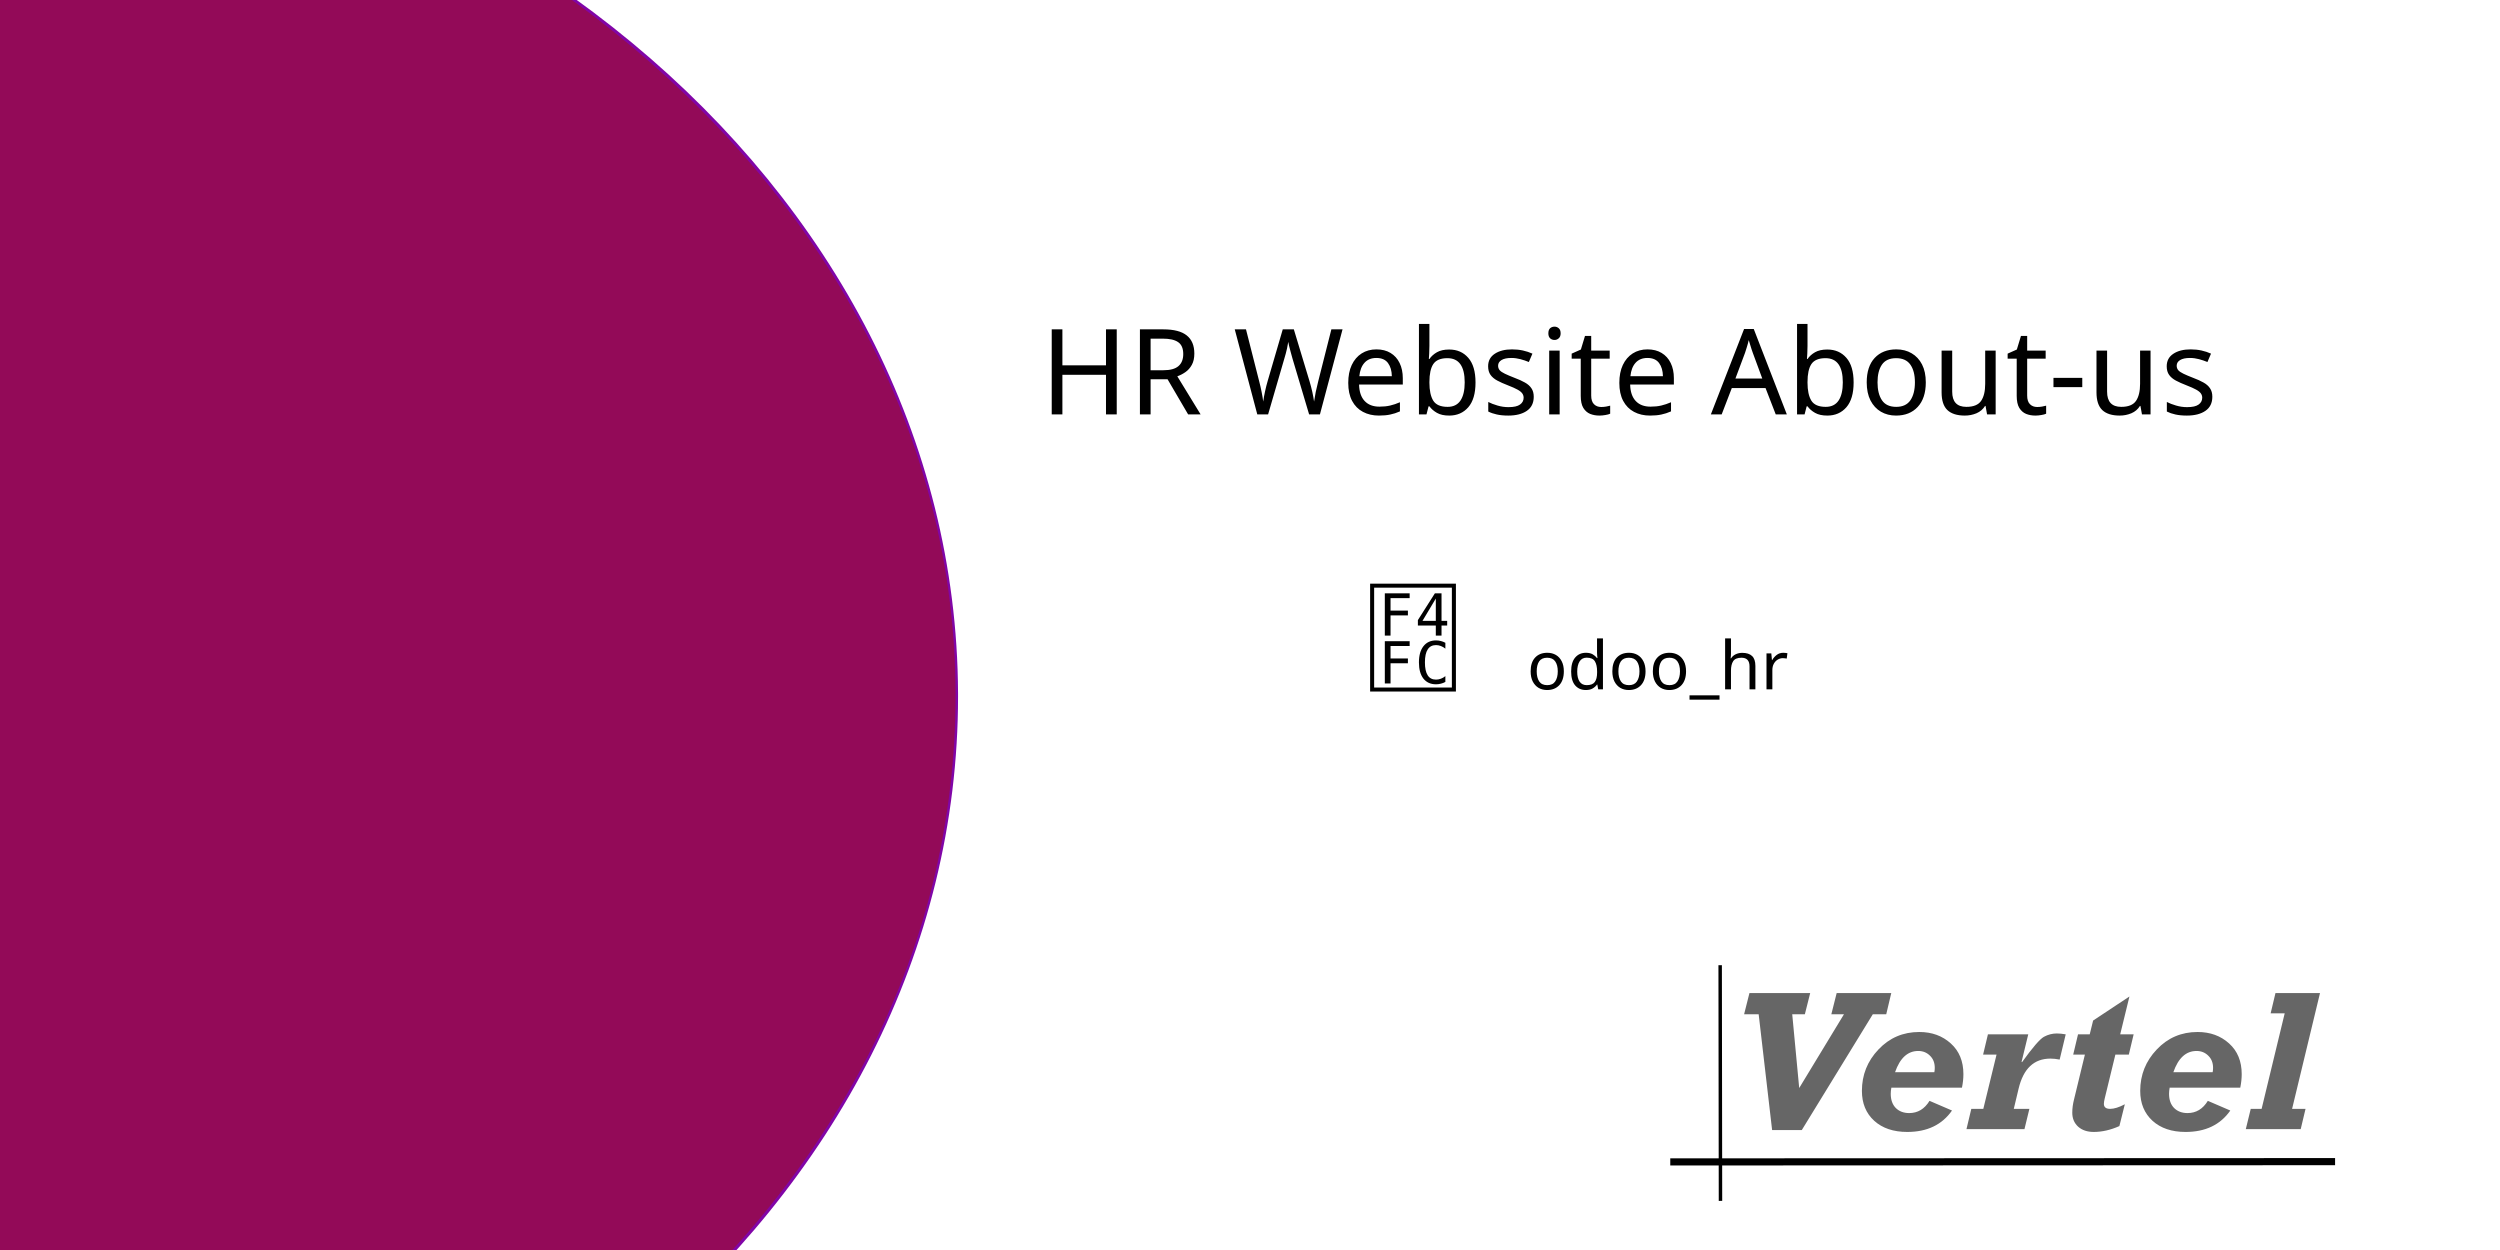
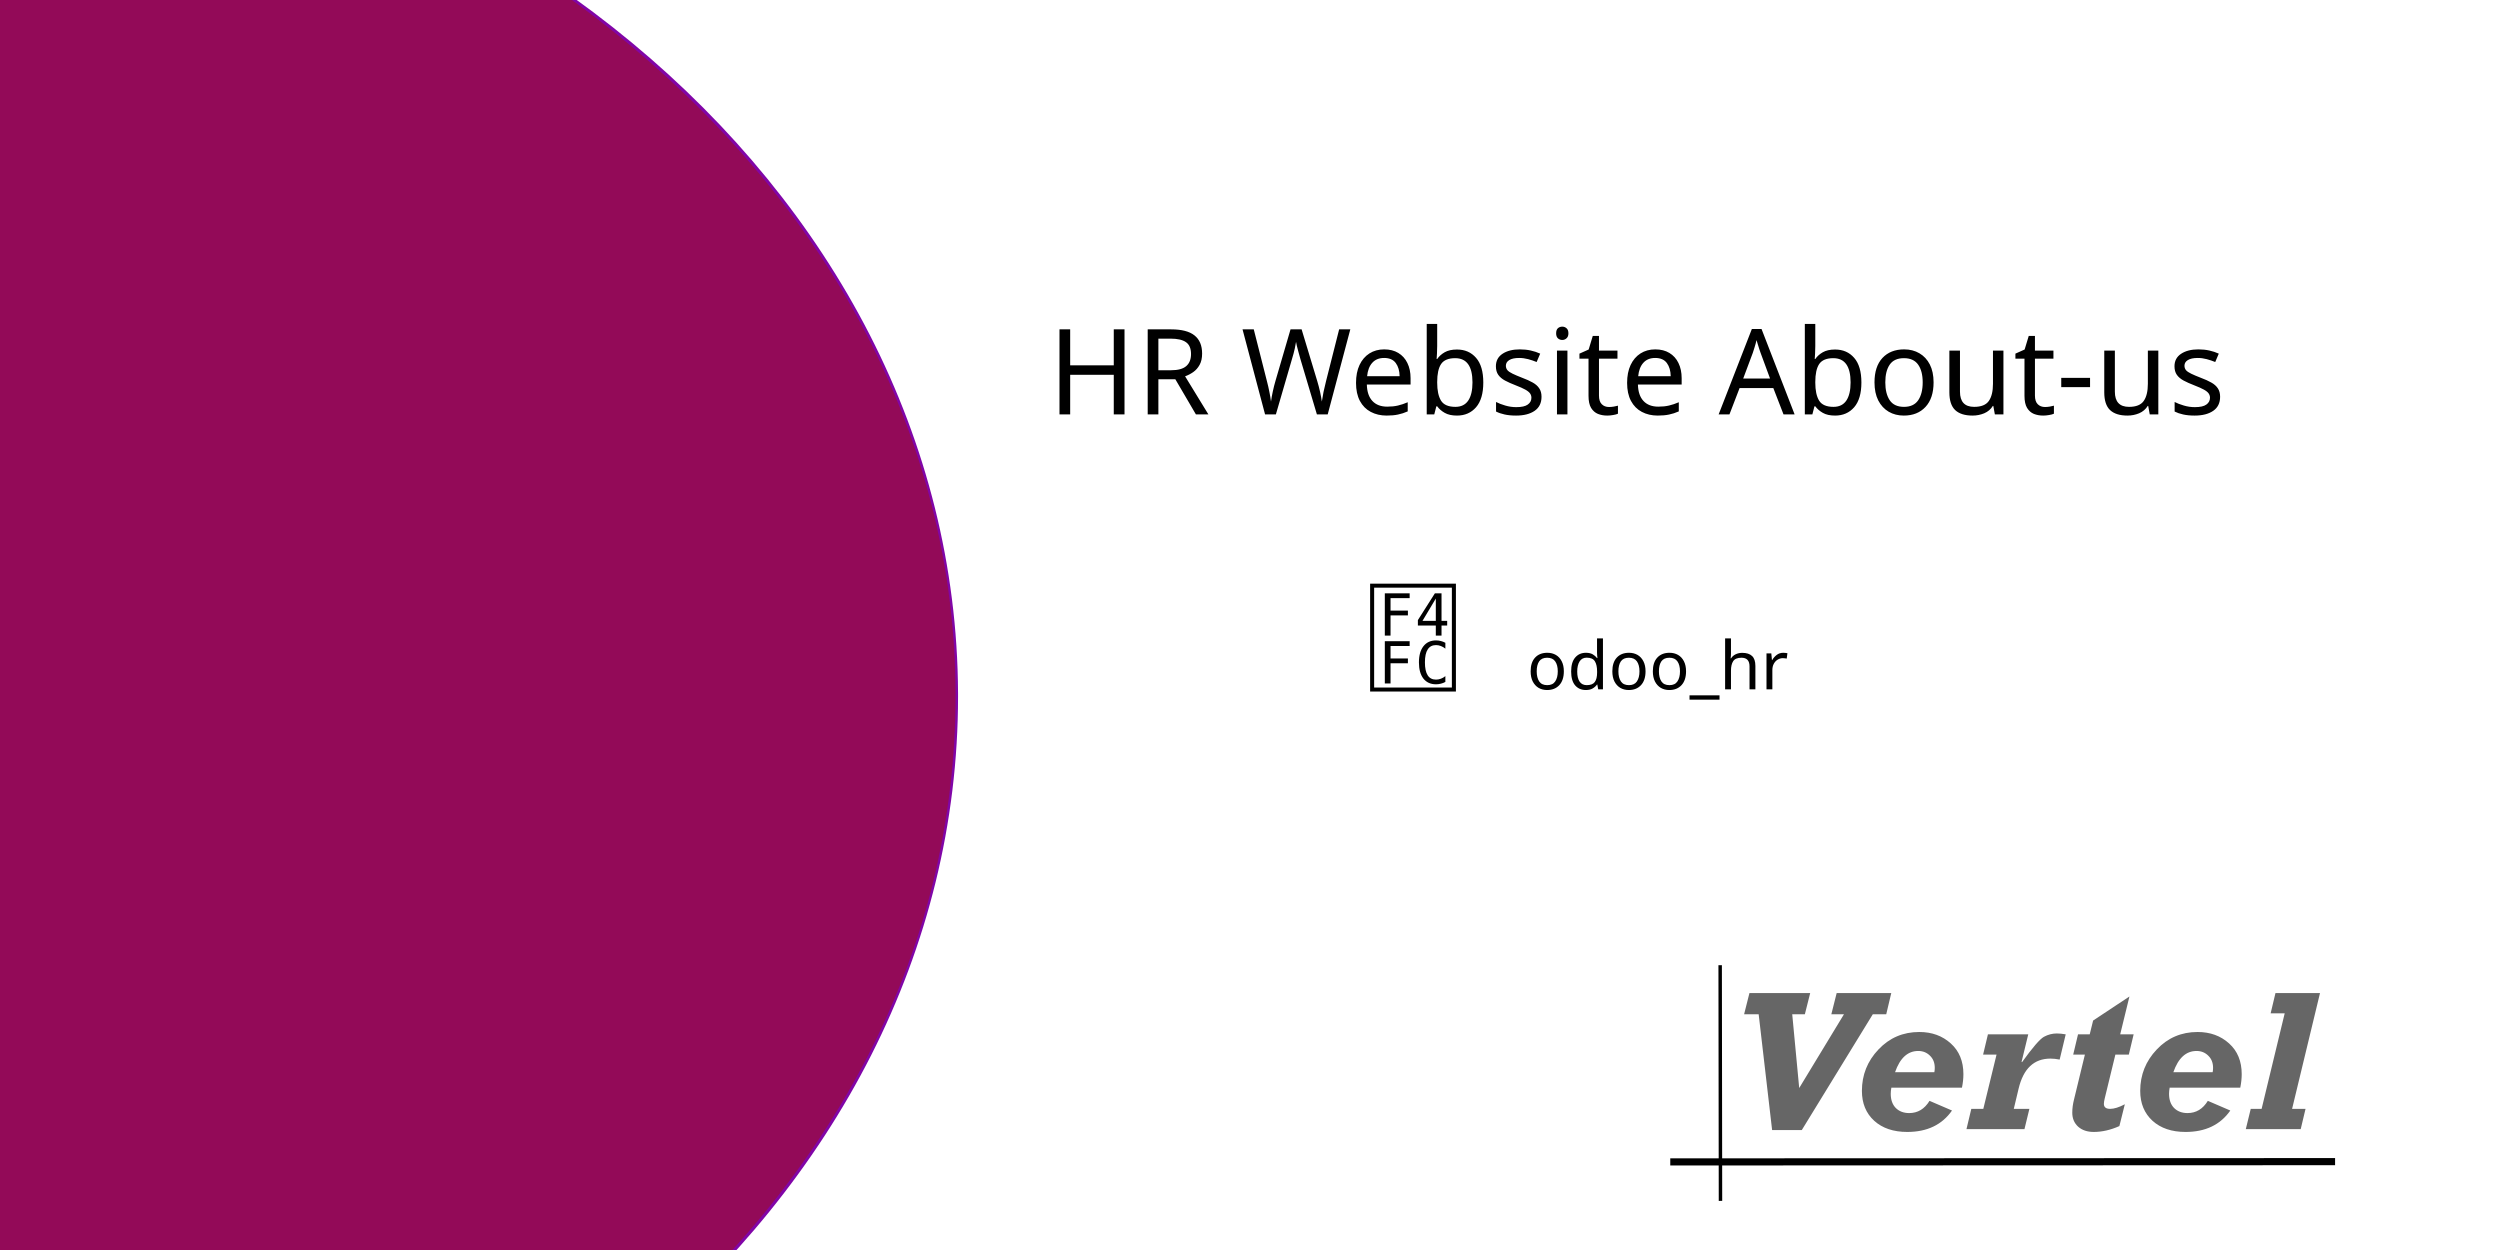
<svg xmlns="http://www.w3.org/2000/svg" xmlns:ns1="http://www.openswatchbook.org/uri/2009/osb" width="560px" height="280px" viewBox="0 0 560 280" version="1.1" id="SVGRoot">
  <defs id="defs1502">
    <linearGradient id="linearGradient4211" ns1:paint="solid">
      <stop style="stop-color:#930a57;stop-opacity:0.65;" offset="0" id="stop4209" />
    </linearGradient>
  </defs>
  <g id="layer1">
    <g id="g1954" transform="matrix(0.8140175,0,0,1.211041,87.96433,13.73955)" style="stroke-width:1.007">
      <rect y="-17.523" x="-133" height="241.115" width="717.429" id="rect1936" style="opacity:1;vector-effect:none;fill:#ffffff;fill-opacity:1;fill-rule:evenodd;stroke-width:1.007;stroke-linecap:butt;stroke-linejoin:miter;stroke-miterlimit:4;stroke-dasharray:none;stroke-dashoffset:0;stroke-opacity:1" />
    </g>
    <path style="opacity:1;fill:#8105a7;fill-opacity:1;fill-rule:nonzero;stroke:none;stroke-width:1.543;stroke-linejoin:miter;stroke-miterlimit:4;stroke-dasharray:none;stroke-dashoffset:2.498;stroke-opacity:1;paint-order:fill markers stroke" id="path1226" d="M 214.603,156 A 247.603,206.465 0 0 1 -32.791,362.465 247.603,206.465 0 0 1 -280.603,156.348 247.603,206.465 0 0 1 -33.626,-50.464 247.603,206.465 0 0 1 214.602,155.304" />
    <path style="opacity:1;fill:#930a58;fill-opacity:1;stroke:#4b1f50;stroke-opacity:1;stroke-width:0;stroke-miterlimit:4;stroke-dasharray:none" d="m -51.3,361.519 c -98.937,-6.343 -183.741,-61.307 -215.89,-139.926 -5.442,-13.309 -8.941,-26.314 -11.188,-41.589 -2.27,-15.43 -1.508,-43.958 1.557,-58.304 12.904,-60.404 55.915,-112.333 118.4,-142.947 25.918,-12.698 53.105,-21.153 82.215,-25.568 19.953,-3.026 52.933,-3.726 73.407,-1.558 61.621,6.525 115.552,30.504 156.207,69.451 C 202.876,68.471 223.453,130.962 210.051,193.108 198.085,248.6 157.667,298.661 99.805,329.66 56.02,353.118 0.439,364.836 -51.3,361.519 Z" id="path2210" />
    <g id="g1224" transform="matrix(0.5980845,0,0,0.5980845,373.3415,215.8158)">
      <path d="m 216.891,62.041 1.845,-7.582 h 4.074 l 8.648,-35.786 h -5.265 l 1.806,-7.582 h 16.68 l -10.454,43.368 h 5.035 l -1.806,7.582 h -20.562 m -14.22,-10.586 8.417,3.626 c -3.741,5.348 -9.327,8.022 -16.757,8.022 -5.176,-2.4e-5 -9.301,-1.392 -12.376,-4.176 -3.075,-2.808 -4.612,-6.544 -4.612,-11.208 0,-5.983 2.063,-11.147 6.188,-15.494 4.125,-4.371 9.224,-6.557 15.297,-6.557 4.715,2.4e-5 8.648,1.429 11.799,4.286 3.152,2.833 4.727,6.666 4.727,11.501 -6e-5,1.612 -0.179,3.297 -0.538,5.055 h -26.442 c -0.154,0.806 -0.231,1.575 -0.231,2.308 -3e-5,2.247 0.628,4.017 1.883,5.311 1.281,1.27 2.959,1.905 5.035,1.905 3.203,0 5.739,-1.526 7.61,-4.579 M 189.756,40.723 h 14.72 c 0.102,-0.537 0.154,-1.074 0.154,-1.612 -2e-5,-1.905 -0.602,-3.431 -1.806,-4.579 -1.179,-1.172 -2.639,-1.758 -4.381,-1.758 -3.946,2.4e-5 -6.841,2.649 -8.686,7.948 m -18.179,12.014 -2.037,8.168 c -3.28,1.465 -6.483,2.198 -9.608,2.198 -2.409,-2.4e-5 -4.356,-0.659 -5.842,-1.978 -1.461,-1.343 -2.191,-3.089 -2.191,-5.238 0,-1.587 0.218,-3.236 0.653,-4.945 l 4.074,-16.813 h -4.381 l 1.806,-7.582 h 4.381 l 1.268,-5.165 13.606,-9.011 -3.459,14.175 h 5.035 l -1.806,7.582 h -5.035 l -3.997,16.446 c -0.205,0.83 -0.307,1.502 -0.307,2.015 -3e-5,1.245 0.781,1.868 2.344,1.868 1.486,0 3.318,-0.574 5.496,-1.722 m -59.303,9.304 1.806,-7.582 h 4.497 l 4.958,-20.329 h -5.035 l 1.806,-7.582 h 15.104 l -2.498,10.293 0.154,0.147 c 3.971,-5.519 6.713,-8.693 8.225,-9.523 1.537,-0.83 3.139,-1.245 4.804,-1.245 0.974,4.8e-5 2.088,0.11 3.344,0.33 l -2.268,9.45 c -1.23,-0.244 -2.383,-0.366 -3.459,-0.366 -6.149,2.4e-5 -10.121,3.748 -11.914,11.245 l -1.806,7.582 h 5.842 l -1.845,7.582 h -21.715 m -13.836,-10.586 8.417,3.626 c -3.741,5.348 -9.327,8.022 -16.757,8.022 -5.176,-2.4e-5 -9.301,-1.392 -12.376,-4.176 -3.075,-2.808 -4.612,-6.544 -4.612,-11.208 -8e-6,-5.983 2.063,-11.147 6.188,-15.494 4.125,-4.371 9.224,-6.557 15.297,-6.557 4.715,2.4e-5 8.648,1.429 11.799,4.286 3.152,2.833 4.727,6.666 4.727,11.501 -5e-5,1.612 -0.179,3.297 -0.538,5.055 H 84.14 c -0.154,0.806 -0.231,1.575 -0.231,2.308 -1.2e-5,2.247 0.628,4.017 1.883,5.311 1.281,1.27 2.959,1.905 5.035,1.905 3.203,0 5.739,-1.526 7.61,-4.579 M 85.524,40.723 h 14.72 c 0.102,-0.537 0.154,-1.074 0.154,-1.612 -4e-5,-1.905 -0.602,-3.431 -1.806,-4.579 -1.179,-1.172 -2.639,-1.758 -4.381,-1.758 -3.946,2.4e-5 -6.841,2.649 -8.686,7.948 M 39.48,62.407 34.445,19.039 h -5.458 l 1.999,-7.948 h 22.753 l -1.999,7.948 H 47.013 l 2.614,27.618 16.757,-27.618 h -4.727 l 1.999,-7.948 H 84.102 l -1.883,7.948 H 77.184 L 50.588,62.407 H 39.48" style="font-style:italic;font-variant:normal;font-weight:bold;font-stretch:normal;font-size:32px;font-family:Rockwell;writing-mode:lr-tb;text-anchor:start;fill:#666666;fill-opacity:1;stroke:none;stroke-width:3pt;stroke-linecap:butt;stroke-linejoin:miter;stroke-opacity:1" id="text1583" />
      <path d="m 20.023,0.646 0.118,88.281" style="fill:#000000;fill-opacity:0.738;fill-rule:evenodd;stroke:#000000;stroke-width:1.293;stroke-linecap:butt;stroke-linejoin:round;stroke-miterlimit:4;stroke-opacity:1" id="path1586" />
      <path d="M 1.335,74.326 250.328,74.222" style="fill:#000000;fill-opacity:0.738;fill-rule:evenodd;stroke:#000000;stroke-width:2.67;stroke-linecap:butt;stroke-linejoin:round;stroke-miterlimit:4;stroke-opacity:1" id="path1587" />
    </g>
-     <text xml:space="preserve" style="font-style:normal;font-variant:normal;font-weight:normal;font-stretch:normal;font-size:15px;line-height:125%;font-family:Ubuntu;-inkscape-font-specification:'Ubuntu, Normal';text-align:center;letter-spacing:0px;word-spacing:0px;writing-mode:lr-tb;text-anchor:middle;fill:#000000;fill-opacity:1;stroke:none;stroke-width:1px;stroke-linecap:butt;stroke-linejoin:miter;stroke-opacity:1" x="374.627" y="92.823" id="text2035">
-       <tspan x="374.627" y="92.823" style="font-style:normal;font-variant:normal;font-weight:normal;font-stretch:normal;font-size:26.667px;font-family:Ubuntu;-inkscape-font-specification:'Ubuntu, Normal';font-variant-ligatures:normal;font-variant-caps:normal;font-variant-numeric:normal;font-feature-settings:normal;text-align:center;writing-mode:lr-tb;text-anchor:middle;stroke-width:1px" id="tspan846">HR Website About-us</tspan>
+     <text xml:space="preserve" style="font-style:normal;font-variant:normal;font-weight:normal;font-stretch:normal;font-size:15px;line-height:125%;font-family:Ubuntu;-inkscape-font-specification:'Ubuntu, Normal';text-align:center;letter-spacing:0px;word-spacing:0px;writing-mode:lr-tb;text-anchor:end;fill:#000000;fill-opacity:1;stroke:none;stroke-width:1px;stroke-linecap:butt;stroke-linejoin:miter;stroke-opacity:1" x="518.0" y="92.823" id="text2035">
+       <tspan x="518.0" y="92.823" style="font-style:normal;font-variant:normal;font-weight:normal;font-stretch:normal;font-size:26.667px;font-family:Ubuntu;-inkscape-font-specification:'Ubuntu, Normal';font-variant-ligatures:normal;font-variant-caps:normal;font-variant-numeric:normal;font-feature-settings:normal;text-align:center;writing-mode:lr-tb;text-anchor:end;stroke-width:1px" id="tspan846">HR Website About-us</tspan>
    </text>
    <flowRoot xml:space="preserve" id="flowRoot892" style="font-style:normal;font-variant:normal;font-weight:500;font-stretch:normal;font-size:53.333px;line-height:1.25;font-family:'Futura PT';-inkscape-font-specification:'Futura PT, Medium';font-variant-ligatures:normal;font-variant-caps:normal;font-variant-numeric:normal;font-feature-settings:normal;text-align:start;letter-spacing:0px;word-spacing:0px;writing-mode:lr-tb;text-anchor:start;fill:#000000;fill-opacity:1;stroke:none">
      <flowRegion id="flowRegion894">
        <rect id="rect896" width="165" height="57" x="276" y="-57" />
      </flowRegion>
      <flowPara id="flowPara898"></flowPara>
    </flowRoot>
    <text xml:space="preserve" style="font-style:normal;font-variant:normal;font-weight:normal;font-stretch:normal;font-size:15px;line-height:125%;font-family:Ubuntu;-inkscape-font-specification:'Ubuntu, Normal';text-align:start;letter-spacing:0px;word-spacing:0px;writing-mode:lr-tb;text-anchor:start;fill:#000000;fill-opacity:1;stroke:none;stroke-width:1px;stroke-linecap:butt;stroke-linejoin:miter;stroke-opacity:1" x="342.035" y="154.41" id="text2039">
      <tspan id="tspan2037" x="342.035" y="154.41" style="stroke-width:1px">odoo_hr</tspan>
      <tspan x="342.035" y="173.16" style="stroke-width:1px" id="tspan2041" />
    </text>
    <text xml:space="preserve" style="font-style:normal;font-variant:normal;font-weight:500;font-stretch:normal;font-size:28.563px;line-height:1.25;font-family:'Futura PT';-inkscape-font-specification:'Futura PT, Medium';font-variant-ligatures:normal;font-variant-caps:normal;font-variant-numeric:normal;font-feature-settings:normal;text-align:start;letter-spacing:0px;word-spacing:0px;writing-mode:lr-tb;text-anchor:start;fill:#000000;fill-opacity:1;stroke:none;stroke-width:1" x="306" y="153.096" id="text839">
      <tspan id="tspan837" x="306" y="153.096" style="stroke-width:1"></tspan>
    </text>
  </g>
</svg>
